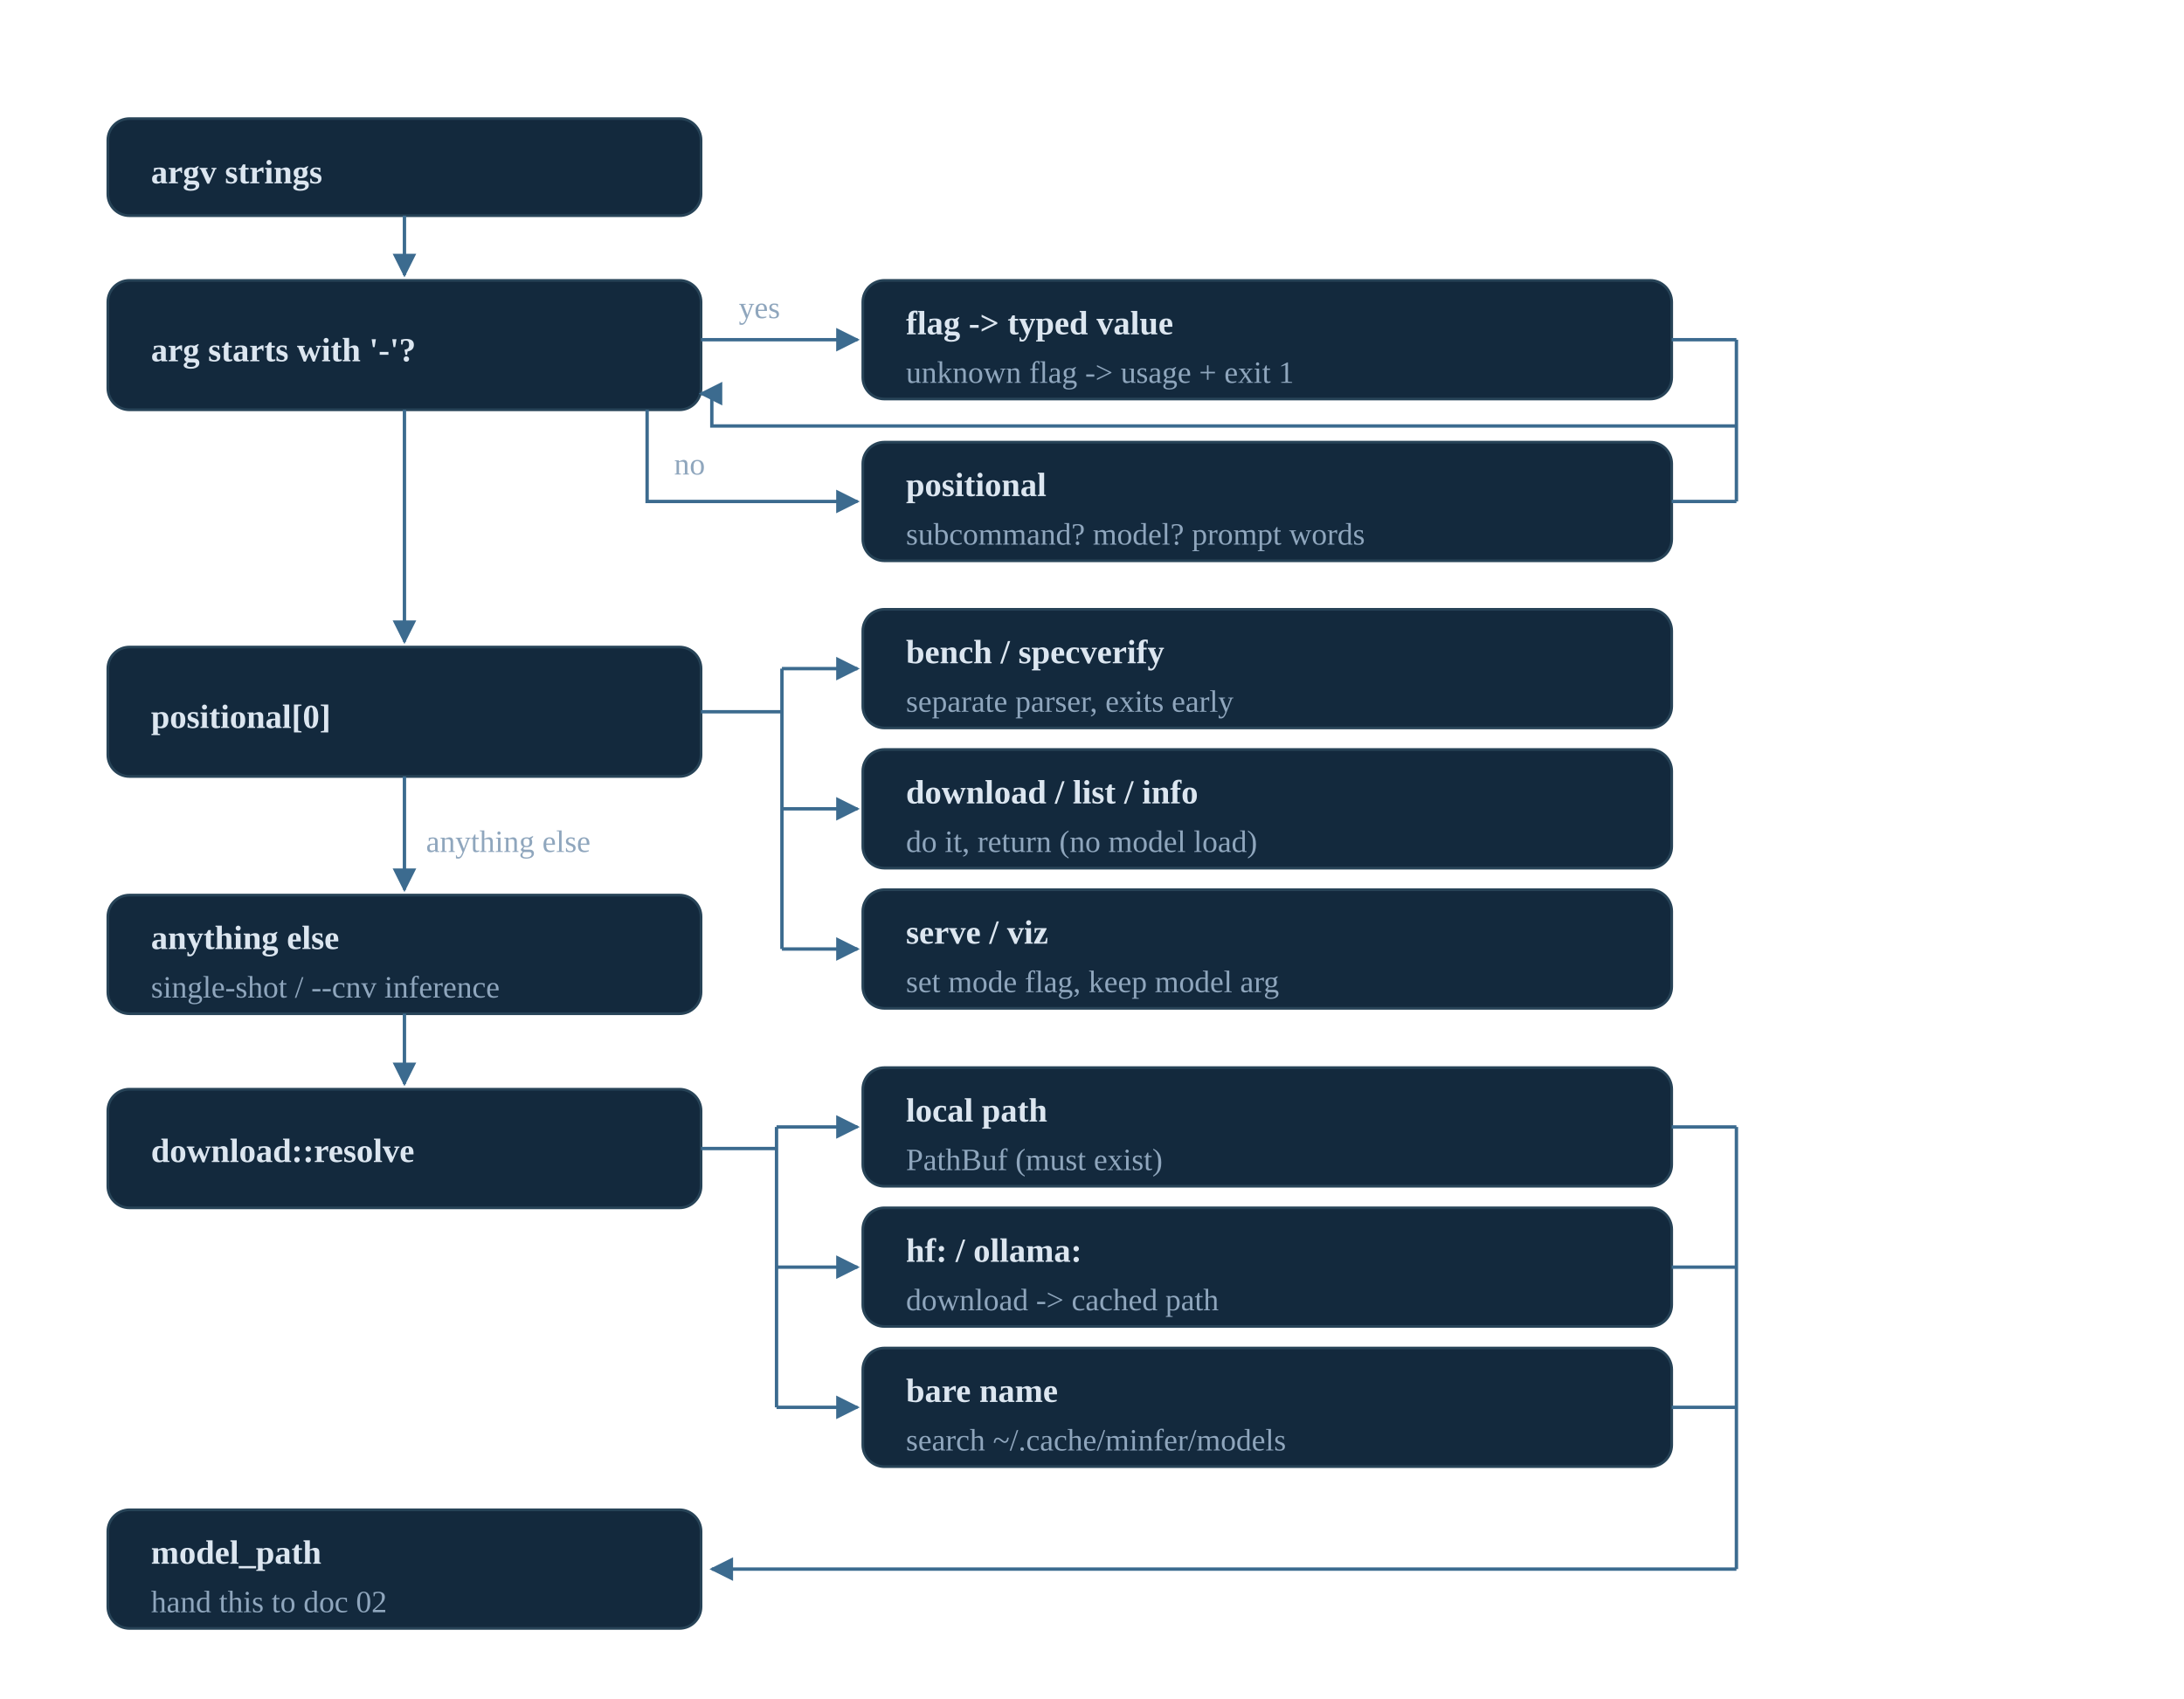
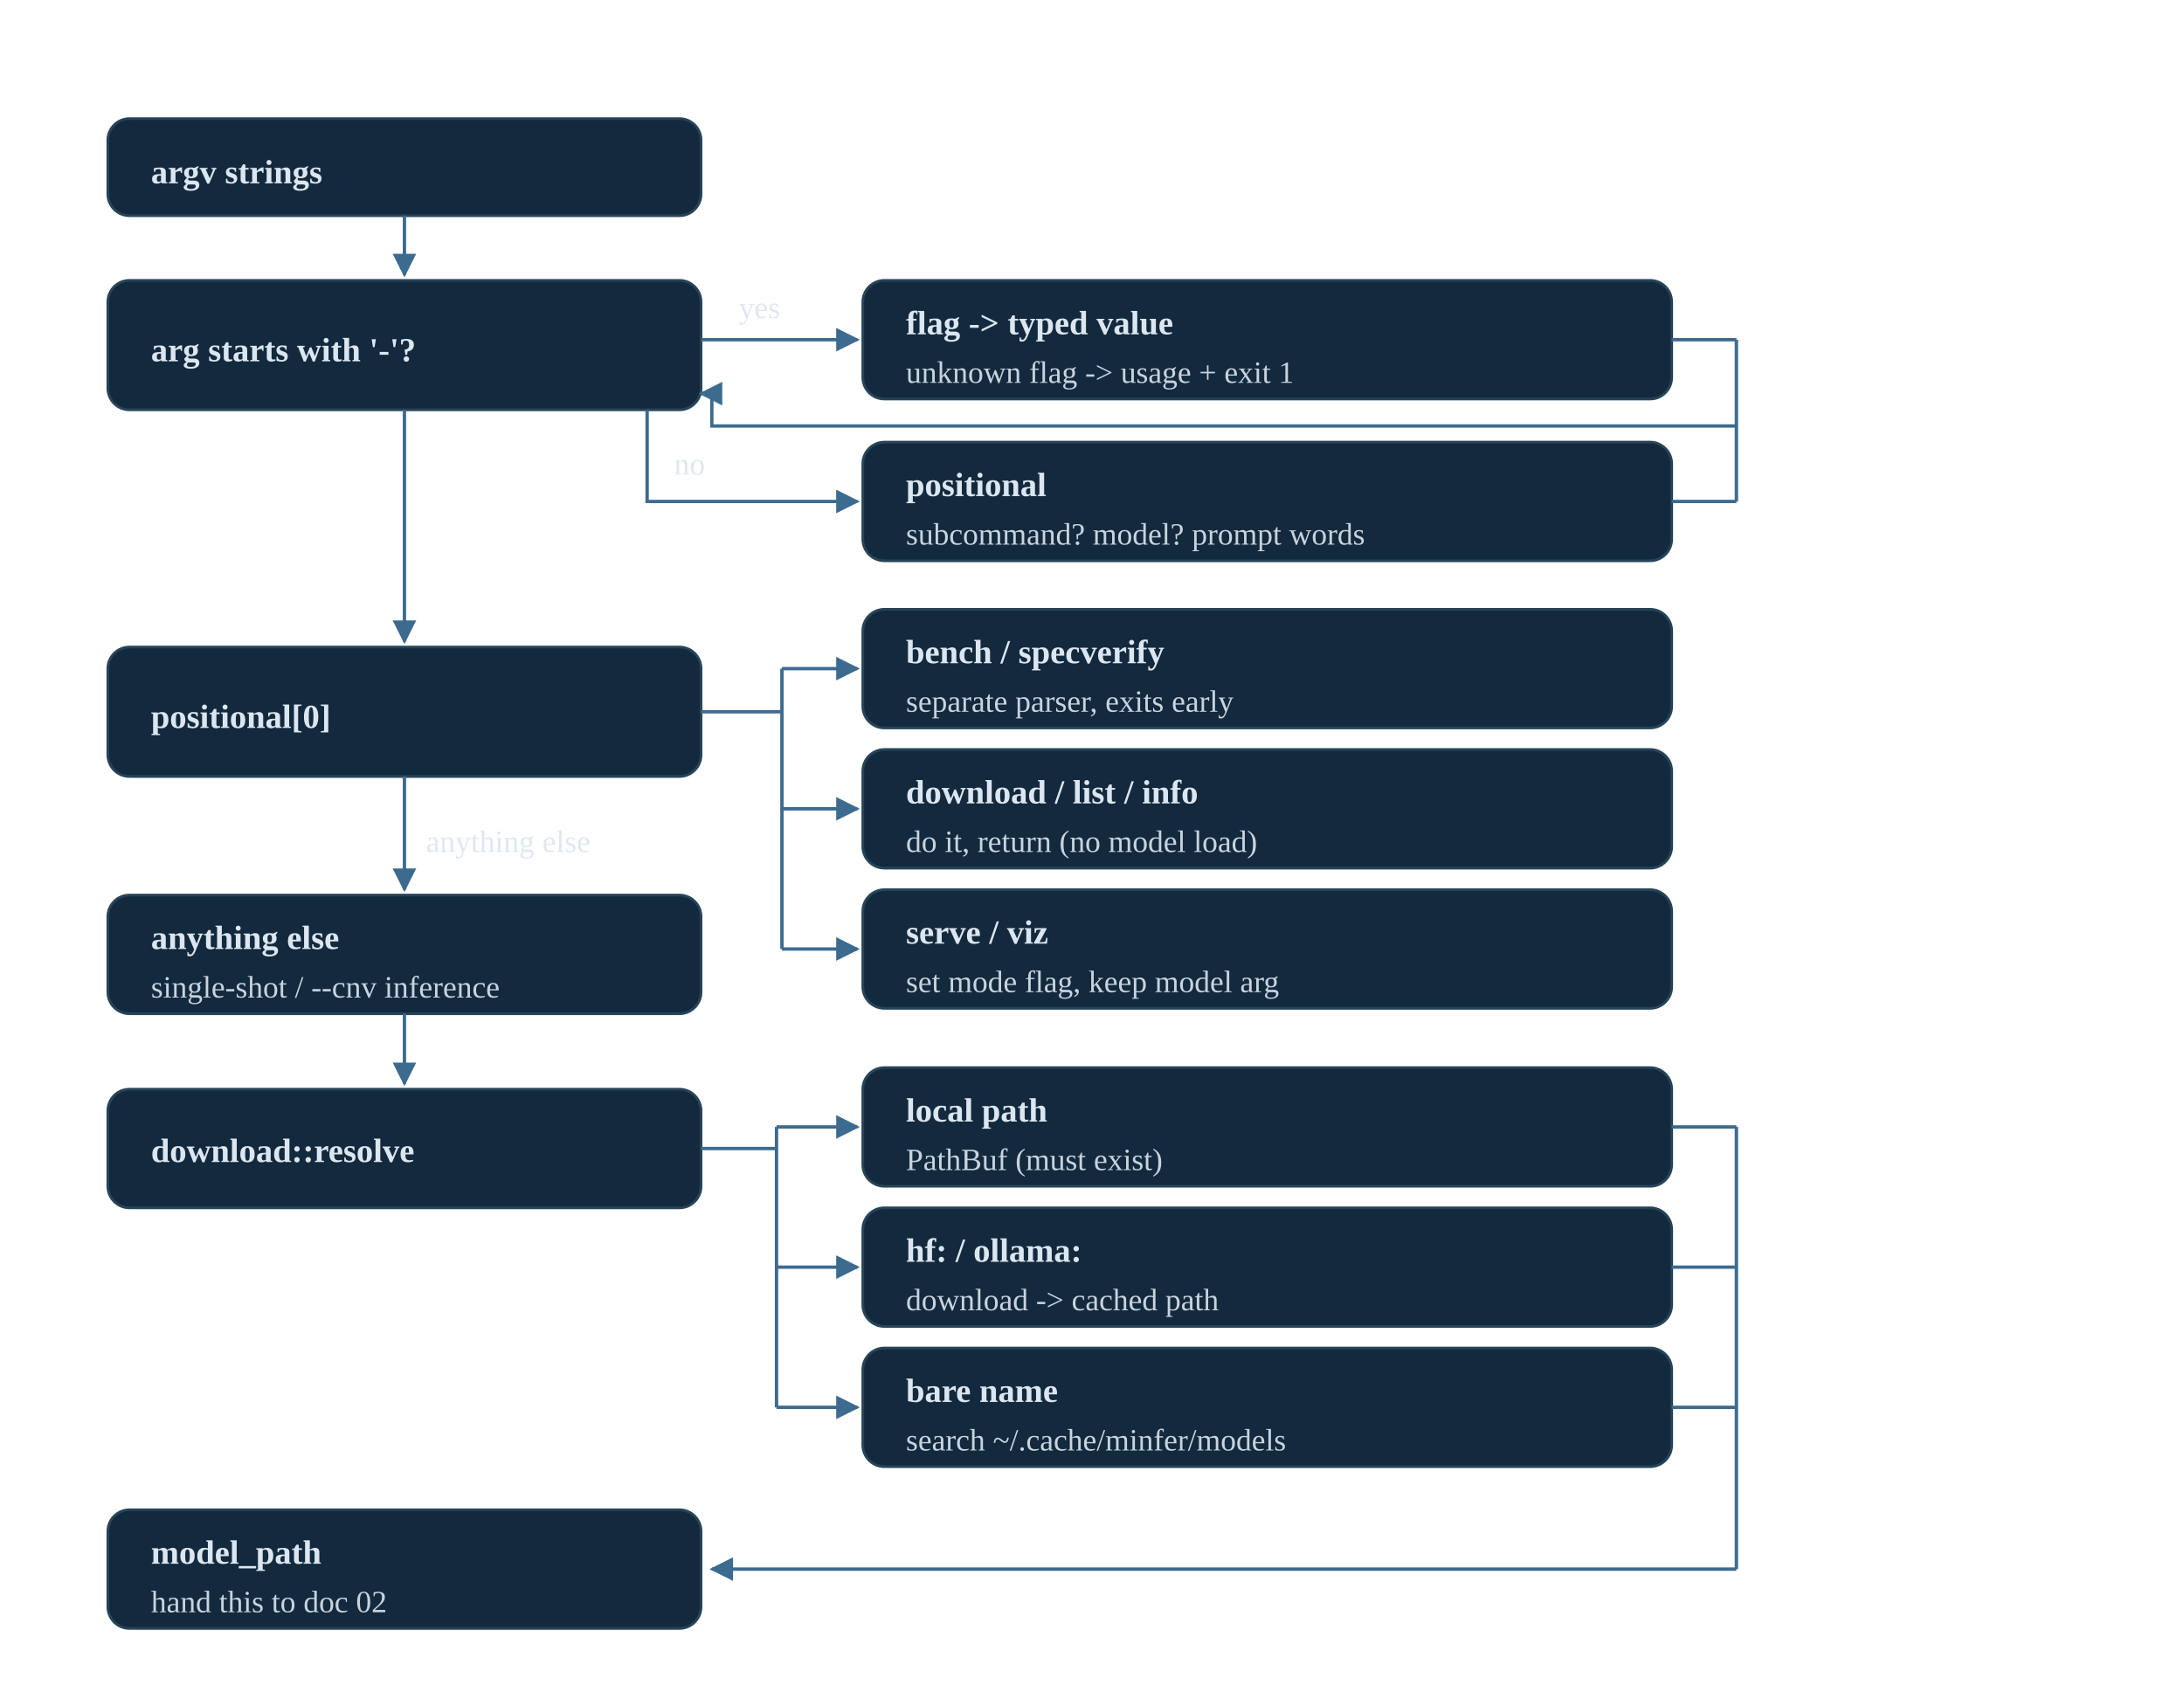
<svg xmlns="http://www.w3.org/2000/svg" viewBox="0 0 810 630" width="100%" style="max-width:100%;height:auto" role="img" aria-label="How main() parses argv into flags and positionals, branches on positional[0] into the four modes, and resolves the model reference in a fixed order.">
  <style>
    .fig-card  { fill: var(--quote-bg, #13293d); stroke: var(--quote-border, #274357); stroke-width: 1; }
    .fig-alt   { fill: var(--table-alternate-bg, #0f2438); stroke: var(--quote-border, #274357); stroke-width: 1; }
    .fig-t     { fill: var(--fg, #dce6f0); font-size: 12.5px; font-weight: 600; }
-     .fig-s     { fill: var(--sidebar-fg, #8fa6bd); font-size: 11.5px; }
-     .fig-cap   { fill: var(--sidebar-fg, #8fa6bd); font-size: 11px; letter-spacing: .10em; }
+     .fig-s     { fill: var(--fg, #dce6f0); font-size: 11.5px; opacity: .90; }
+     .fig-cap   { fill: var(--fg, #dce6f0); font-size: 11px; letter-spacing: .10em; opacity: .90; }
    .fig-edge  { stroke: var(--quote-border, #3c6b8f); stroke-width: 1.25; fill: none; }
    .fig-a-acc { fill: #4d86b8; }
    .fig-a-pos { fill: #3f8f6f; }
    .fig-a-neg { fill: #b06a5e; }
  </style>
  <defs>
    <marker id="fig15-arrow" viewBox="0 0 10 10" refX="9" refY="5" markerWidth="7" markerHeight="7" orient="auto-start-reverse">
      <path d="M0 0 L10 5 L0 10 z" fill="var(--quote-border, #3c6b8f)" />
    </marker>
  </defs>
  <rect class="fig-card" x="40" y="44" width="220" height="36" rx="8" />
  <text class="fig-t" x="56" y="68">argv strings</text>
  <path class="fig-edge" d="M150 80 V 102" marker-end="url(#fig15-arrow)" />
  <rect class="fig-card" x="40" y="104" width="220" height="48" rx="8" />
  <text class="fig-t" x="56" y="134">arg starts with '-'?</text>
  <path class="fig-edge" d="M260 126 H 318" marker-end="url(#fig15-arrow)" />
  <text class="fig-s" x="274" y="118">yes</text>
  <rect class="fig-card" x="320" y="104" width="300" height="44" rx="8" />
  <text class="fig-t" x="336" y="124">flag -&gt; typed value</text>
  <text class="fig-s" x="336" y="142">unknown flag -&gt; usage + exit 1</text>
  <path class="fig-edge" d="M240 152 V 186 H 318" marker-end="url(#fig15-arrow)" />
  <text class="fig-s" x="250" y="176">no</text>
  <rect class="fig-card" x="320" y="164" width="300" height="44" rx="8" />
  <text class="fig-t" x="336" y="184">positional</text>
  <text class="fig-s" x="336" y="202">subcommand? model? prompt words</text>
  <path class="fig-edge" d="M620 126 H 644" />
  <path class="fig-edge" d="M620 186 H 644" />
  <path class="fig-edge" d="M644 126 V 186" />
  <path class="fig-edge" d="M644 158 H 264 V 146 H 260" marker-end="url(#fig15-arrow)" />
  <path class="fig-edge" d="M150 152 V 238" marker-end="url(#fig15-arrow)" />
  <rect class="fig-card" x="40" y="240" width="220" height="48" rx="8" />
  <text class="fig-t" x="56" y="270">positional[0]</text>
  <path class="fig-edge" d="M260 264 H 290" />
  <path class="fig-edge" d="M290 248 V 352" />
  <path class="fig-edge" d="M290 248 H 318" marker-end="url(#fig15-arrow)" />
  <path class="fig-edge" d="M290 300 H 318" marker-end="url(#fig15-arrow)" />
  <path class="fig-edge" d="M290 352 H 318" marker-end="url(#fig15-arrow)" />
  <rect class="fig-card" x="320" y="226" width="300" height="44" rx="8" />
  <text class="fig-t" x="336" y="246">bench / specverify</text>
  <text class="fig-s" x="336" y="264">separate parser, exits early</text>
  <rect class="fig-card" x="320" y="278" width="300" height="44" rx="8" />
  <text class="fig-t" x="336" y="298">download / list / info</text>
  <text class="fig-s" x="336" y="316">do it, return (no model load)</text>
  <rect class="fig-card" x="320" y="330" width="300" height="44" rx="8" />
  <text class="fig-t" x="336" y="350">serve / viz</text>
  <text class="fig-s" x="336" y="368">set mode flag, keep model arg</text>
  <path class="fig-edge" d="M150 288 V 330" marker-end="url(#fig15-arrow)" />
  <text class="fig-s" x="158" y="316">anything else</text>
  <rect class="fig-card" x="40" y="332" width="220" height="44" rx="8" />
  <text class="fig-t" x="56" y="352">anything else</text>
  <text class="fig-s" x="56" y="370">single-shot / --cnv inference</text>
  <path class="fig-edge" d="M150 376 V 402" marker-end="url(#fig15-arrow)" />
  <rect class="fig-card" x="40" y="404" width="220" height="44" rx="8" />
  <text class="fig-t" x="56" y="431">download::resolve</text>
  <path class="fig-edge" d="M260 426 H 288" />
  <path class="fig-edge" d="M288 418 V 522" />
  <path class="fig-edge" d="M288 418 H 318" marker-end="url(#fig15-arrow)" />
  <path class="fig-edge" d="M288 470 H 318" marker-end="url(#fig15-arrow)" />
  <path class="fig-edge" d="M288 522 H 318" marker-end="url(#fig15-arrow)" />
  <rect class="fig-card" x="320" y="396" width="300" height="44" rx="8" />
  <text class="fig-t" x="336" y="416">local path</text>
  <text class="fig-s" x="336" y="434">PathBuf (must exist)</text>
  <rect class="fig-card" x="320" y="448" width="300" height="44" rx="8" />
  <text class="fig-t" x="336" y="468">hf: / ollama:</text>
  <text class="fig-s" x="336" y="486">download -&gt; cached path</text>
  <rect class="fig-card" x="320" y="500" width="300" height="44" rx="8" />
  <text class="fig-t" x="336" y="520">bare name</text>
  <text class="fig-s" x="336" y="538">search ~/.cache/minfer/models</text>
  <path class="fig-edge" d="M620 418 H 644" />
  <path class="fig-edge" d="M620 470 H 644" />
  <path class="fig-edge" d="M620 522 H 644" />
  <path class="fig-edge" d="M644 418 V 582" />
  <path class="fig-edge" d="M644 582 H 264" marker-end="url(#fig15-arrow)" />
  <rect class="fig-card" x="40" y="560" width="220" height="44" rx="8" />
  <text class="fig-t" x="56" y="580">model_path</text>
  <text class="fig-s" x="56" y="598">hand this to doc 02</text>
</svg>
